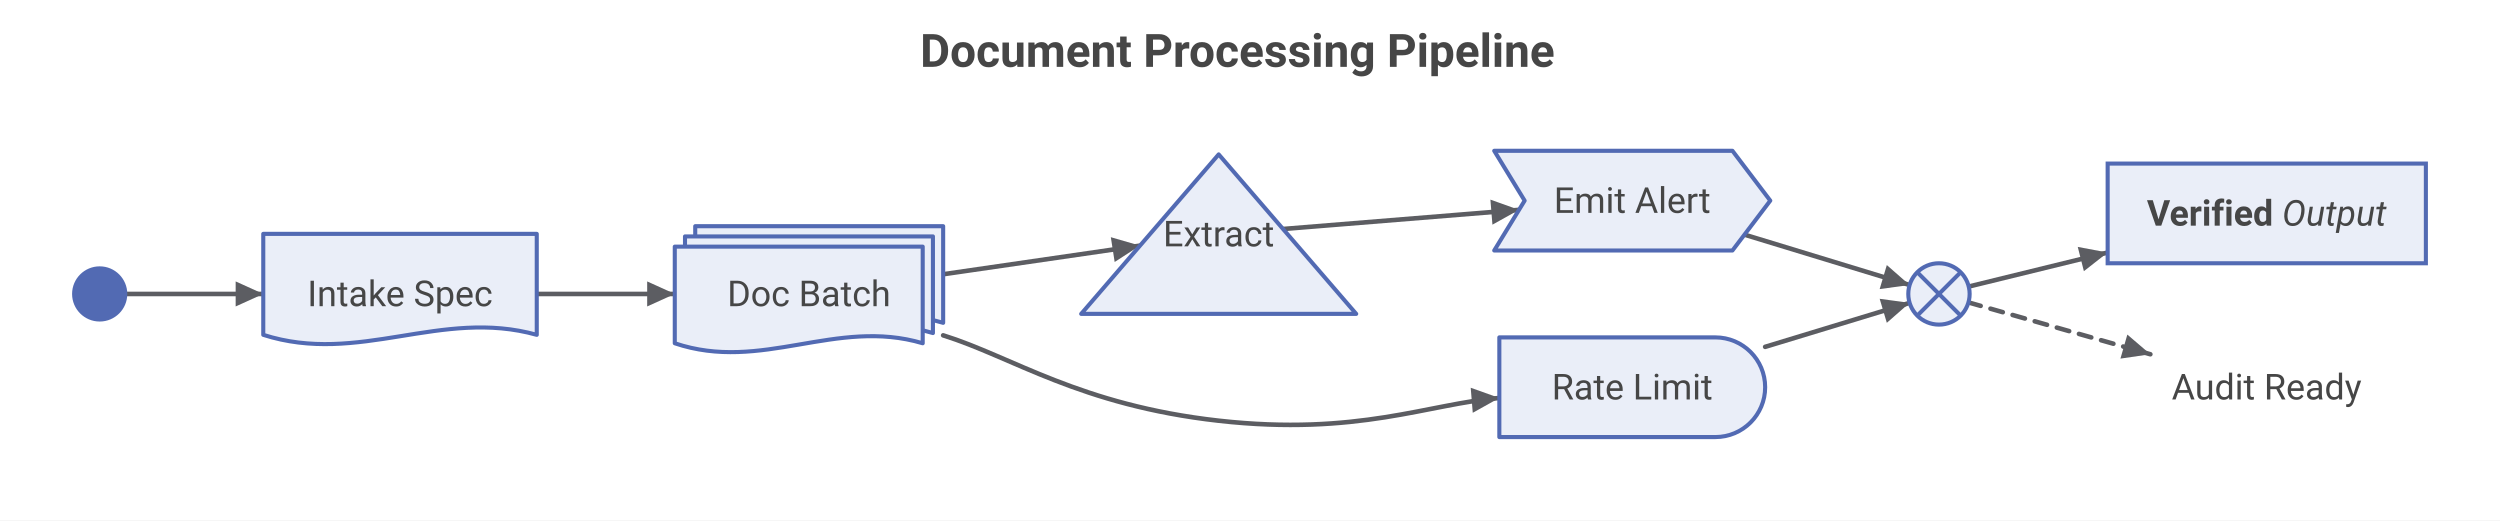
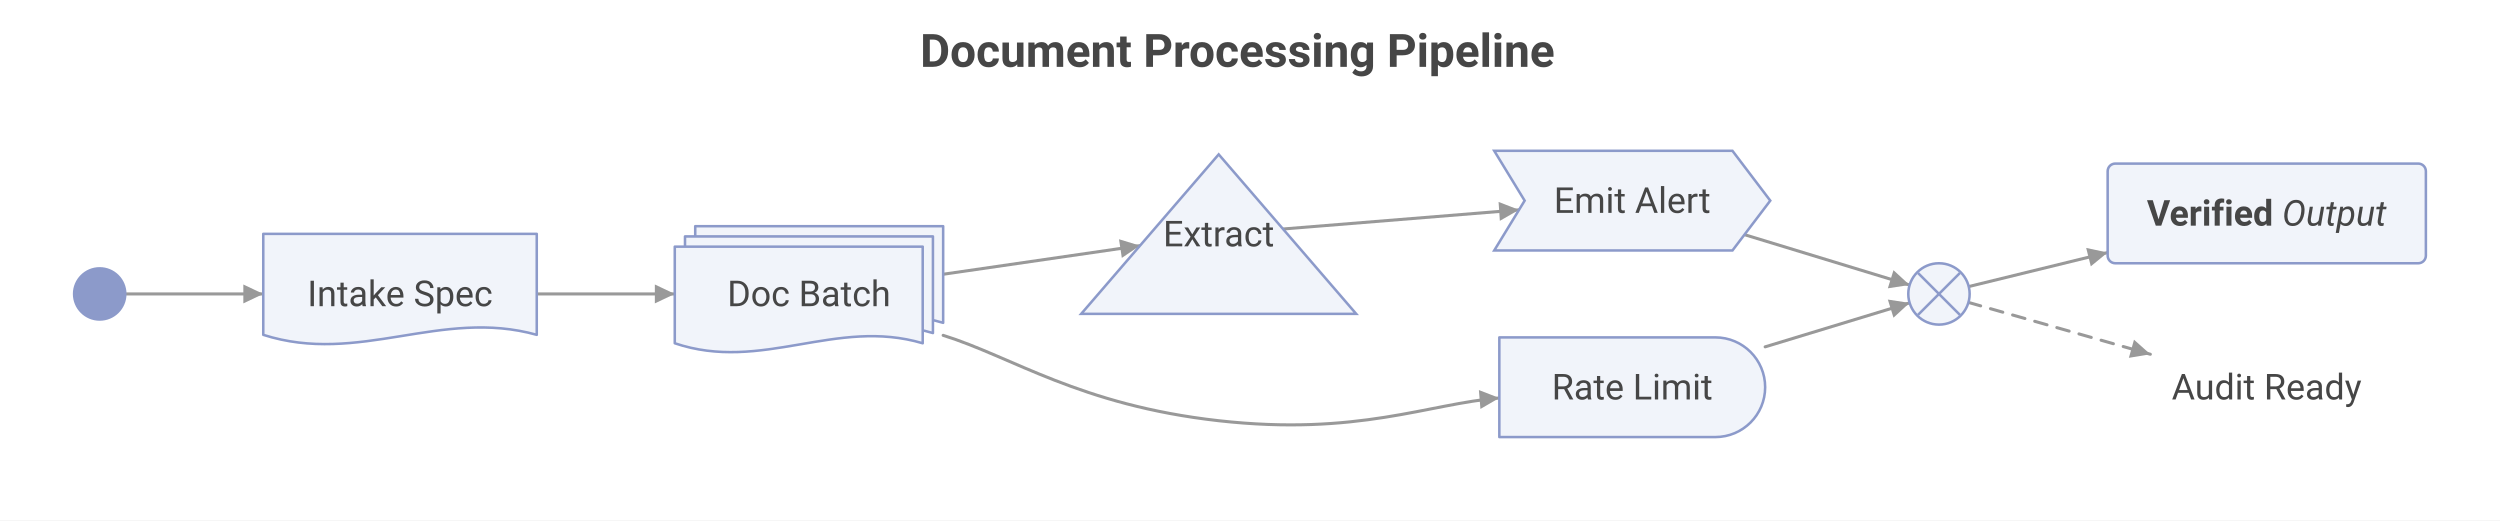
<svg xmlns="http://www.w3.org/2000/svg" width="978.1" height="203.6" viewBox="0 0 978.1 203.6">
  <rect x="0" y="0" width="978.1" height="203.6" fill="#FFFFFF" />
  <text font-size="18" x="360" y="20" font-weight="bold" dominant-baseline="central" font-family="Roboto" fill="#464646">
Document Processing Pipeline
</text>
-   <path d="M44 80 L98 80" transform="translate(5,35)" fill="none" stroke-width="1.8" stroke="#5C5D62" stroke-linecap="round" stroke-linejoin="round" />
-   <polygon points="103,115 92.2,119.9 92.2,110.1" fill="#5C5D62" />
-   <path d="M205 80 L259 80" transform="translate(5,35)" fill="none" stroke-width="1.8" stroke="#5C5D62" stroke-linecap="round" stroke-linejoin="round" />
-   <polygon points="264,115 253.2,119.9 253.2,110.1" fill="#5C5D62" />
-   <path d="M364 96.2 C391 104.6,417.4 123.5,471.8 129.6 C526.2 135.7,554.1 122.9,581.6 120.7" transform="translate(5,35)" fill="none" stroke-width="1.8" stroke="#5C5D62" stroke-linecap="round" stroke-linejoin="round" />
-   <polygon points="586.6,155.7 576.2,161.5 575.4,151.7" fill="#5C5D62" />
-   <path d="M364 72.3 L441 61.1" transform="translate(5,35)" fill="none" stroke-width="1.8" stroke="#5C5D62" stroke-linecap="round" stroke-linejoin="round" />
-   <polygon points="446,96.1 436.1,102.5 434.6,92.8" fill="#5C5D62" />
-   <path d="M685.6 100.7 L742.1 83.5" transform="translate(5,35)" fill="none" stroke-width="1.8" stroke="#5C5D62" stroke-linecap="round" stroke-linejoin="round" />
-   <polygon points="747.1,118.5 738.2,126.3 735.4,116.9" fill="#5C5D62" />
-   <path d="M496.9 54.6 L589.3 47.1" transform="translate(5,35)" fill="none" stroke-width="1.8" stroke="#5C5D62" stroke-linecap="round" stroke-linejoin="round" />
-   <polygon points="594.3,82.1 583.9,87.9 583.1,78.1" fill="#5C5D62" />
-   <path d="M677.5 56.8 L742.1 76.5" transform="translate(5,35)" fill="none" stroke-width="1.8" stroke="#5C5D62" stroke-linecap="round" stroke-linejoin="round" />
-   <polygon points="747.1,111.5 735.4,113.1 738.2,103.7" fill="#5C5D62" />
-   <path d="M765.3 77.1 L819.6 63.8" transform="translate(5,35)" fill="none" stroke-width="1.8" stroke="#5C5D62" stroke-linecap="round" stroke-linejoin="round" />
-   <polygon points="824.6,98.8 815.3,106.1 812.9,96.6" fill="#5C5D62" />
-   <path d="M765.1 83.3 L836.3 103.6" transform="translate(5,35)" fill="none" stroke-width="1.8" stroke="#5C5D62" stroke-dasharray="5,4" stroke-linecap="round" stroke-linejoin="round" />
-   <polygon points="841.3,138.6 829.6,140.3 832.3,130.9" fill="#5C5D62" />
-   <circle cx="39" cy="115" r="10" stroke-width="1.6" stroke="#526AB3" fill="#526AB3" />
-   <path d="M98 56.5 L205 56.5 L205 96 C167.5 85.5, 135.4 108, 98 96 Z" transform="translate(5,35)" fill="#EAEEF8" stroke-width="1.6" stroke="#526AB3" stroke-linejoin="round" />
+   <path d="M44 80 L98 80" transform="translate(5,35)" fill="none" stroke-width="1.2" stroke="#999999" stroke-linecap="round" stroke-linejoin="round" />
+   <polygon points="103,115 95.2,118.7 95.2,111.3" fill="#999999" />
+   <path d="M205 80 L259 80" transform="translate(5,35)" fill="none" stroke-width="1.2" stroke="#999999" stroke-linecap="round" stroke-linejoin="round" />
+   <polygon points="264,115 256.2,118.7 256.2,111.3" fill="#999999" />
+   <path d="M364 96.2 C391 104.6,417.4 123.5,471.8 129.6 C526.2 135.7,554.1 122.9,581.6 120.7" transform="translate(5,35)" fill="none" stroke-width="1.2" stroke="#999999" stroke-linecap="round" stroke-linejoin="round" />
+   <polygon points="586.6,155.7 579.2,160 578.6,152.6" fill="#999999" />
+   <path d="M364 72.3 L441 61.1" transform="translate(5,35)" fill="none" stroke-width="1.2" stroke="#999999" stroke-linecap="round" stroke-linejoin="round" />
+   <polygon points="446,96.1 438.9,100.9 437.8,93.6" fill="#999999" />
+   <path d="M685.6 100.7 L742.1 83.5" transform="translate(5,35)" fill="none" stroke-width="1.2" stroke="#999999" stroke-linecap="round" stroke-linejoin="round" />
+   <polygon points="747.1,118.5 740.8,124.3 738.6,117.2" fill="#999999" />
+   <path d="M496.9 54.6 L589.3 47.1" transform="translate(5,35)" fill="none" stroke-width="1.2" stroke="#999999" stroke-linecap="round" stroke-linejoin="round" />
+   <polygon points="594.3,82.1 586.8,86.4 586.3,79" fill="#999999" />
+   <path d="M677.5 56.8 L742.1 76.5" transform="translate(5,35)" fill="none" stroke-width="1.2" stroke="#999999" stroke-linecap="round" stroke-linejoin="round" />
+   <polygon points="747.1,111.5 738.6,112.8 740.8,105.7" fill="#999999" />
+   <path d="M765.3 77.1 L819.6 63.8" transform="translate(5,35)" fill="none" stroke-width="1.2" stroke="#999999" stroke-linecap="round" stroke-linejoin="round" />
+   <polygon points="824.6,98.8 818,104.2 816.2,97" fill="#999999" />
+   <path d="M765.1 83.3 L836.3 103.6" transform="translate(5,35)" fill="none" stroke-width="1.2" stroke="#999999" stroke-dasharray="5,4" stroke-linecap="round" stroke-linejoin="round" />
+   <polygon points="841.3,138.6 832.9,140 834.9,132.9" fill="#999999" />
+   <circle cx="39" cy="115" r="10" stroke-width="1" stroke="#8C9ACA" fill="#8C9ACA" />
+   <path d="M98 56.5 L205 56.5 L205 96 C167.5 85.5, 135.4 108, 98 96 Z" transform="translate(5,35)" fill="#F1F4FA" stroke-width="1" stroke="#8C9ACA" stroke-linejoin="round" />
  <text font-size="14" x="156.5" y="115" dominant-baseline="central" text-anchor="middle" font-family="Roboto" fill="#464646">
Intake Spec
</text>
-   <path d="M267 53.5 L364 53.5 L364 91.3 C330 81.2, 301 102.8, 267 91.3 Z" transform="translate(5,35)" fill="#EAEEF8" stroke-width="1.6" stroke="#526AB3" stroke-linejoin="round" />
-   <path d="M263 57.5 L360 57.5 L360 95.3 C326 85.2, 297 106.8, 263 95.3 Z" transform="translate(5,35)" fill="#EAEEF8" stroke-width="1.6" stroke="#526AB3" stroke-linejoin="round" />
-   <path d="M259 61.5 L356 61.5 L356 99.3 C322 89.2, 293 110.8, 259 99.3 Z" transform="translate(5,35)" fill="#EAEEF8" stroke-width="1.6" stroke="#526AB3" stroke-linejoin="round" />
+   <path d="M267 53.5 L364 53.5 L364 91.3 C330 81.2, 301 102.8, 267 91.3 Z" transform="translate(5,35)" fill="#F1F4FA" stroke-width="1" stroke="#8C9ACA" stroke-linejoin="round" />
+   <path d="M263 57.5 L360 57.5 L360 95.3 C326 85.2, 297 106.8, 263 95.3 Z" transform="translate(5,35)" fill="#F1F4FA" stroke-width="1" stroke="#8C9ACA" stroke-linejoin="round" />
+   <path d="M259 61.5 L356 61.5 L356 99.3 C322 89.2, 293 110.8, 259 99.3 Z" transform="translate(5,35)" fill="#F1F4FA" stroke-width="1" stroke="#8C9ACA" stroke-linejoin="round" />
  <text font-size="14" x="316.5" y="115" dominant-baseline="central" text-anchor="middle" font-family="Roboto" fill="#464646">
Doc Batch
</text>
-   <path d="M581.6 97 L666.1 97 A19.5 19.5 0 0 1 666.1 136 L581.6 136 Z" transform="translate(5,35)" fill="#EAEEF8" stroke-width="1.6" stroke="#526AB3" stroke-linejoin="round" />
+   <path d="M581.6 97 L666.1 97 A19.5 19.5 0 0 1 666.1 136 L581.6 136 Z" transform="translate(5,35)" fill="#F1F4FA" stroke-width="1" stroke="#8C9ACA" stroke-linejoin="round" />
  <text font-size="14" x="638.6" y="151.5" dominant-baseline="central" text-anchor="middle" font-family="Roboto" fill="#464646">
Rate Limit
</text>
-   <path d="M471.8 25.4 L525.6 87.8 L418 87.8 Z" transform="translate(5,35)" fill="#EAEEF8" stroke-width="1.6" stroke="#526AB3" stroke-linejoin="round" />
+   <polygon points="476.8,60.4 530.6,122.8 423,122.8" stroke="#8C9ACA" fill="#F1F4FA" />
  <text font-size="14" x="476.8" y="91.6" dominant-baseline="central" text-anchor="middle" font-family="Roboto" fill="#464646">
Extract
</text>
-   <circle cx="758.6" cy="115" r="12" stroke-width="1.6" stroke="#526AB3" fill="#EAEEF8" />
-   <line stroke-width="1.6" x1="750.4" y1="106.8" x2="766.8" y2="123.2" stroke="#526AB3" />
-   <line stroke-width="1.6" x1="750.4" y1="123.2" x2="766.8" y2="106.8" stroke="#526AB3" />
-   <path d="M579.6 24 L672.8 24 L687.6 43.5 L672.8 63 L579.6 63 L591.5 43.5 Z" transform="translate(5,35)" fill="#EAEEF8" stroke-width="1.6" stroke="#526AB3" stroke-linejoin="round" />
+   <circle cx="758.6" cy="115" r="12" stroke-width="1" stroke="#8C9ACA" fill="#F1F4FA" />
+   <line stroke-width="1" x1="750.4" y1="106.8" x2="766.8" y2="123.2" stroke="#8C9ACA" />
+   <line stroke-width="1" x1="750.4" y1="123.2" x2="766.8" y2="106.8" stroke="#8C9ACA" />
+   <polygon points="584.6,59 677.8,59 692.6,78.5 677.8,98 584.6,98 596.5,78.5" stroke="#8C9ACA" fill="#F1F4FA" />
  <text font-size="14" x="638.6" y="78.5" dominant-baseline="central" text-anchor="middle" font-family="Roboto" fill="#464646">
Emit Alert
</text>
-   <rect x="824.6" y="64" width="124.5" height="39" stroke="#526AB3" stroke-width="1.6" fill="#EAEEF8" />
+   <rect x="824.6" y="64" width="124.5" height="39" rx="3" ry="3" stroke="#8C9ACA" stroke-width="1" fill="#F1F4FA" />
  <text font-size="14" x="886.8" y="83.5" dominant-baseline="central" text-anchor="middle" font-family="Roboto" fill="#464646">
    <tspan font-weight="bold">Verified</tspan>
    <tspan font-style="italic">Output</tspan>
  </text>
  <text font-size="14" x="886.8" y="151.5" dominant-baseline="central" text-anchor="middle" font-family="Roboto" fill="#464646">
Audit Ready
</text>
</svg>
